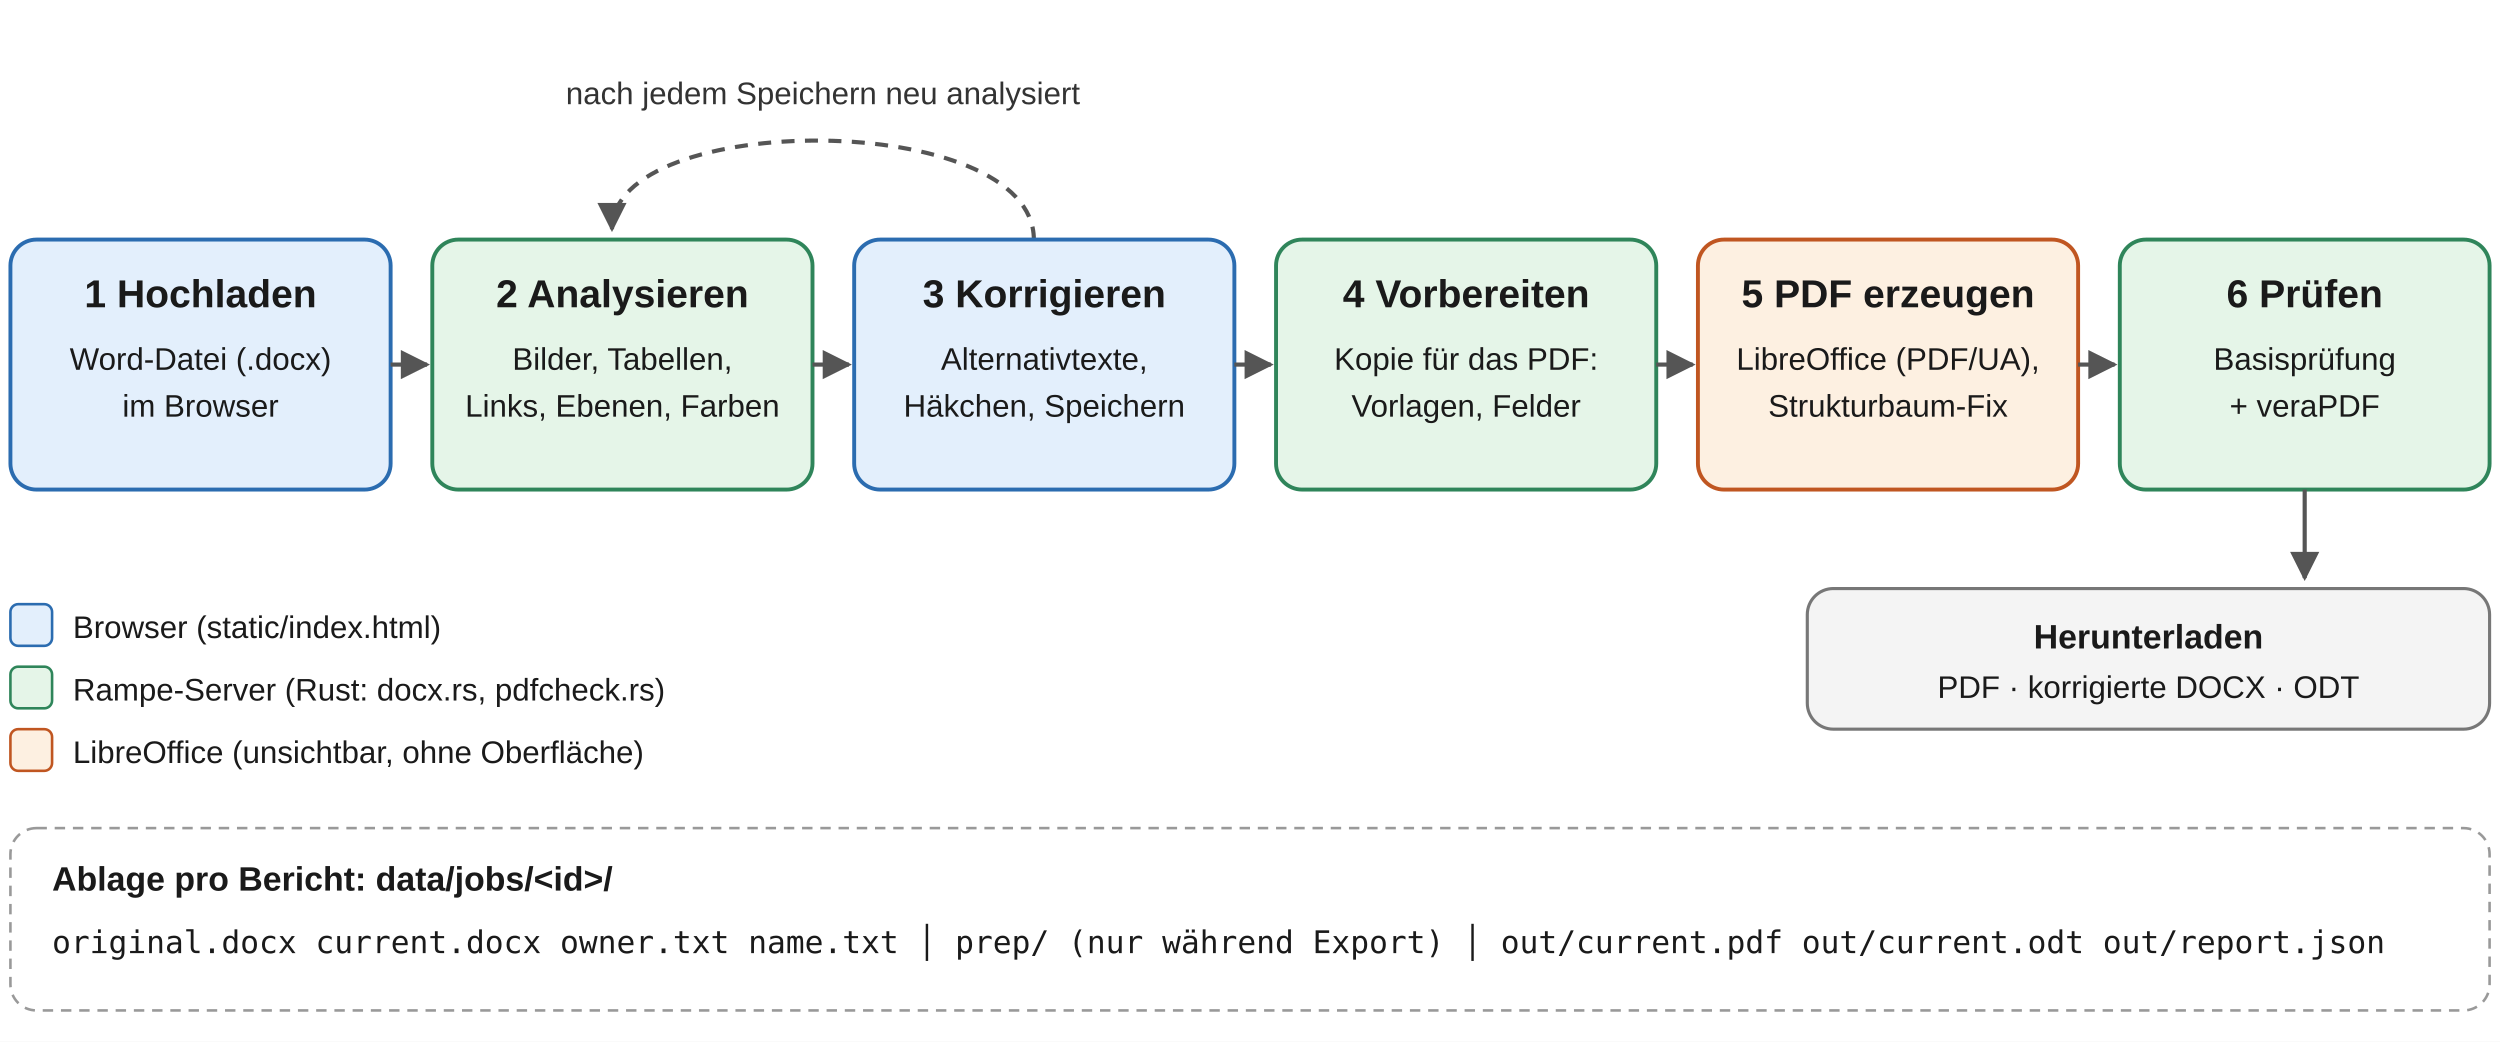
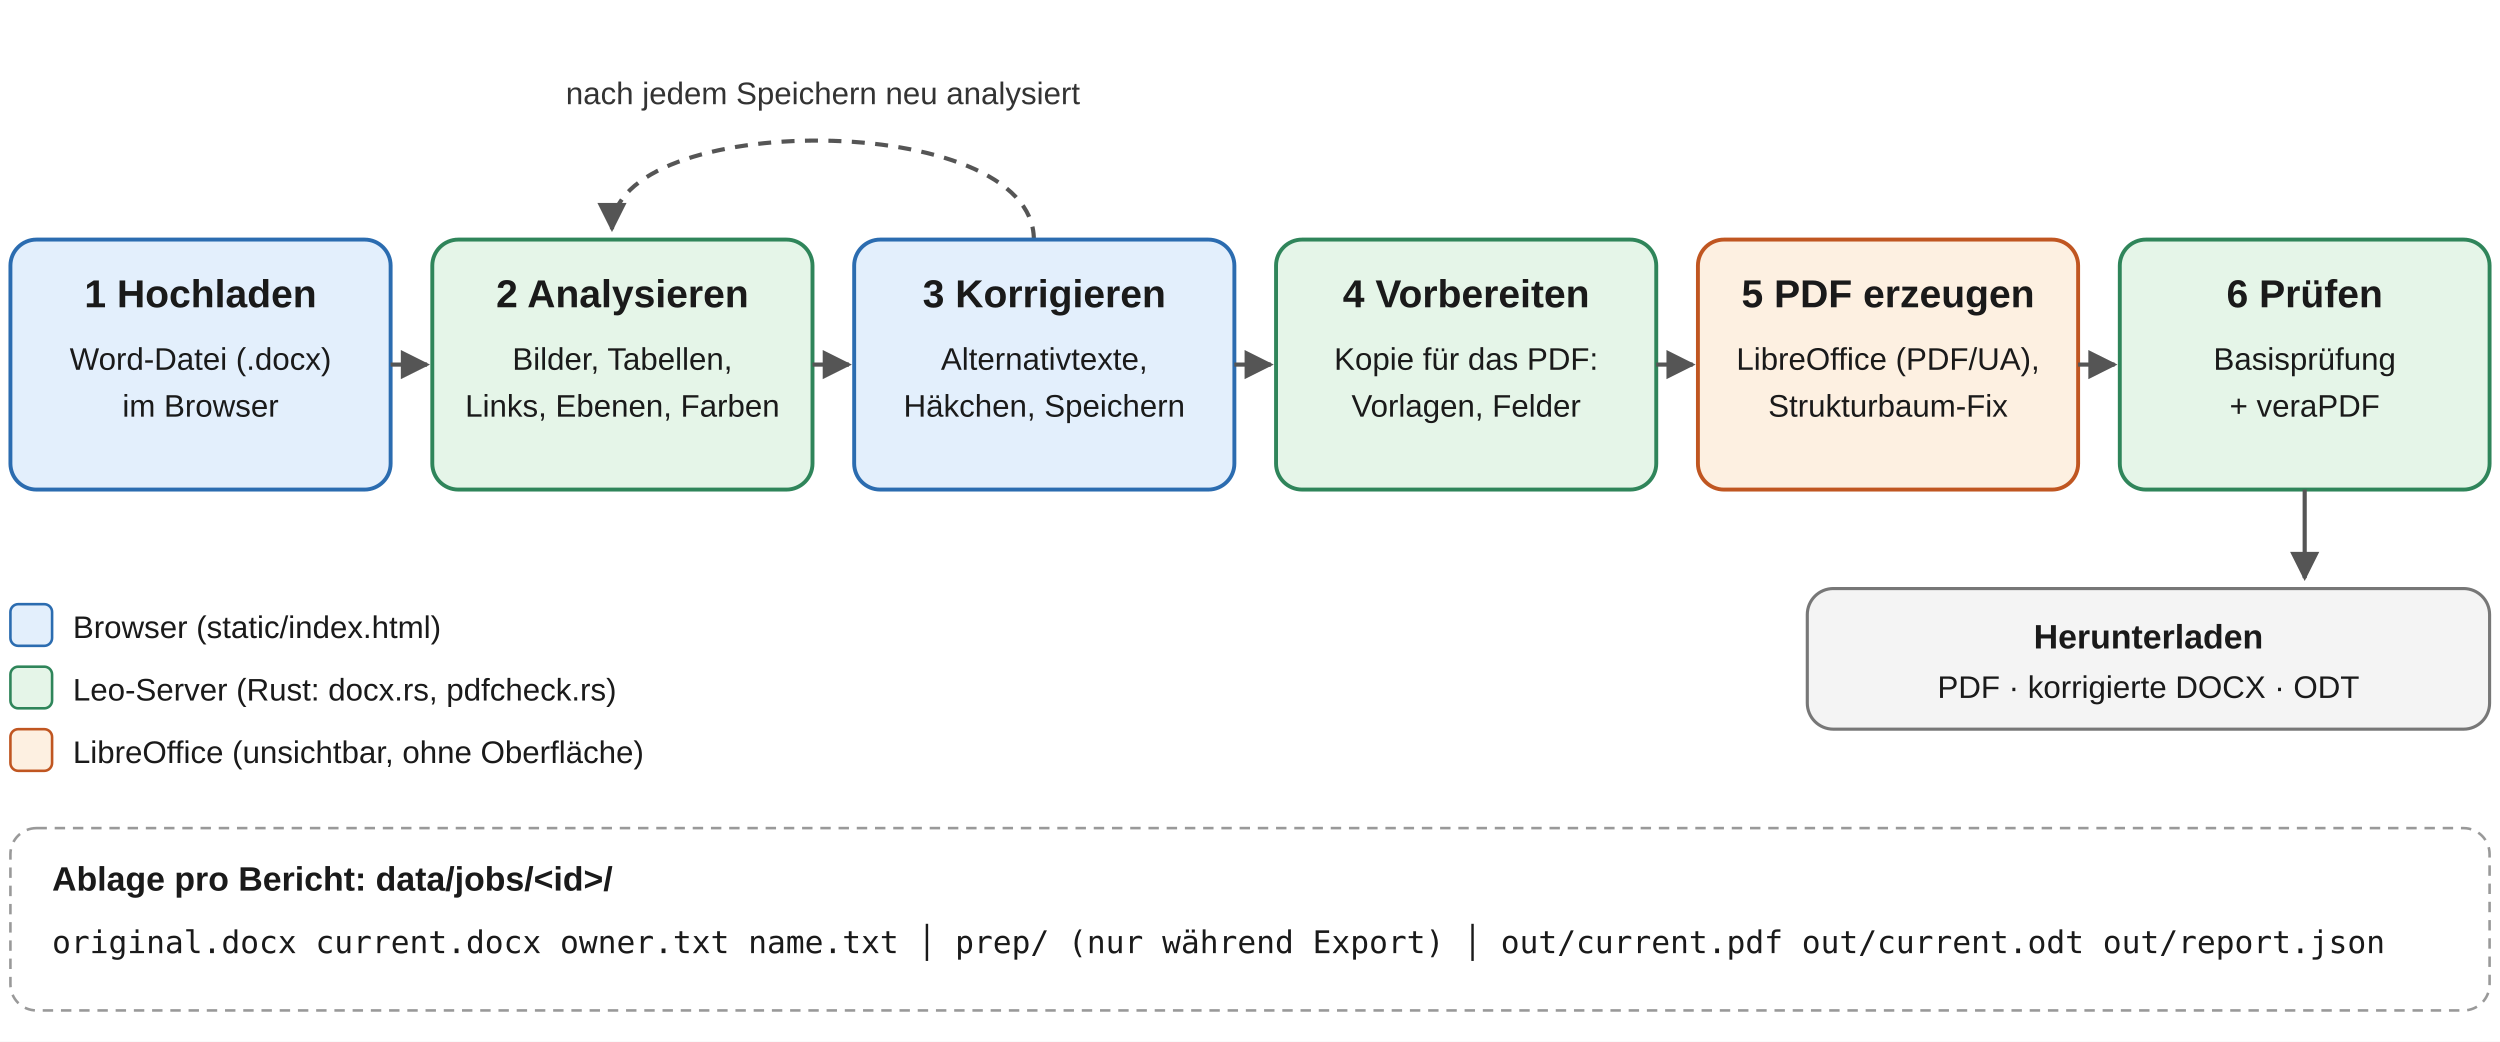
<svg xmlns="http://www.w3.org/2000/svg" viewBox="0 0 960 400" width="960" height="400" font-family="'Segoe UI', 'Helvetica Neue', Arial, sans-serif" role="img" aria-labelledby="t d">
  <defs>
    <marker id="a" viewBox="0 0 10 10" refX="9" refY="5" markerWidth="7" markerHeight="7" orient="auto-start-reverse">
      <path d="M0,0 L10,5 L0,10 z" fill="#555" />
    </marker>
  </defs>
  <rect width="960" height="400" fill="#ffffff" />
  <path d="M 397 92 C 397 42, 235 42, 235 88" fill="none" stroke="#555" stroke-width="1.6" stroke-dasharray="5 4" marker-end="url(#a)" />
  <text x="316" y="40" font-size="12" fill="#333" text-anchor="middle">nach jedem Speichern neu analysiert</text>
  <g font-size="12" fill="#1a1a1a">
    <rect x="4" y="92" width="146" height="96" rx="10" fill="#e3effc" stroke="#2b6cb0" stroke-width="1.5" />
    <text x="77" y="118" font-size="15" font-weight="700" text-anchor="middle">1 Hochladen</text>
    <text x="77" y="142" text-anchor="middle">Word-Datei (.docx)</text>
    <text x="77" y="160" text-anchor="middle">im Browser</text>
    <rect x="166" y="92" width="146" height="96" rx="10" fill="#e5f5e8" stroke="#2f855a" stroke-width="1.5" />
    <text x="239" y="118" font-size="15" font-weight="700" text-anchor="middle">2 Analysieren</text>
    <text x="239" y="142" text-anchor="middle">Bilder, Tabellen,</text>
    <text x="239" y="160" text-anchor="middle">Links, Ebenen, Farben</text>
    <rect x="328" y="92" width="146" height="96" rx="10" fill="#e3effc" stroke="#2b6cb0" stroke-width="1.5" />
    <text x="401" y="118" font-size="15" font-weight="700" text-anchor="middle">3 Korrigieren</text>
    <text x="401" y="142" text-anchor="middle">Alternativtexte,</text>
    <text x="401" y="160" text-anchor="middle">Häkchen, Speichern</text>
    <rect x="490" y="92" width="146" height="96" rx="10" fill="#e5f5e8" stroke="#2f855a" stroke-width="1.5" />
    <text x="563" y="118" font-size="15" font-weight="700" text-anchor="middle">4 Vorbereiten</text>
    <text x="563" y="142" text-anchor="middle">Kopie für das PDF:</text>
    <text x="563" y="160" text-anchor="middle">Vorlagen, Felder</text>
    <rect x="652" y="92" width="146" height="96" rx="10" fill="#fdf0e1" stroke="#c05621" stroke-width="1.5" />
    <text x="725" y="118" font-size="15" font-weight="700" text-anchor="middle">5 PDF erzeugen</text>
    <text x="725" y="142" text-anchor="middle">LibreOffice (PDF/UA),</text>
    <text x="725" y="160" text-anchor="middle">Strukturbaum-Fix</text>
    <rect x="814" y="92" width="142" height="96" rx="10" fill="#e5f5e8" stroke="#2f855a" stroke-width="1.5" />
    <text x="885" y="118" font-size="15" font-weight="700" text-anchor="middle">6 Prüfen</text>
    <text x="885" y="142" text-anchor="middle">Basisprüfung</text>
    <text x="885" y="160" text-anchor="middle">+ veraPDF</text>
  </g>
  <g stroke="#555" stroke-width="1.6" marker-end="url(#a)">
    <line x1="150" y1="140" x2="164" y2="140" />
    <line x1="312" y1="140" x2="326" y2="140" />
    <line x1="474" y1="140" x2="488" y2="140" />
    <line x1="636" y1="140" x2="650" y2="140" />
    <line x1="798" y1="140" x2="812" y2="140" />
  </g>
  <path d="M 885 188 L 885 222" stroke="#555" stroke-width="1.6" marker-end="url(#a)" />
  <rect x="694" y="226" width="262" height="54" rx="10" fill="#f4f4f4" stroke="#777" stroke-width="1.2" />
  <text x="825" y="249" font-size="13" font-weight="700" text-anchor="middle" fill="#1a1a1a">Herunterladen</text>
  <text x="825" y="268" font-size="12" text-anchor="middle" fill="#1a1a1a">PDF · korrigierte DOCX · ODT</text>
  <g font-size="12" fill="#1a1a1a">
    <rect x="4" y="232" width="16" height="16" rx="3" fill="#e3effc" stroke="#2b6cb0" />
    <text x="28" y="245">Browser (static/index.html)</text>
    <rect x="4" y="256" width="16" height="16" rx="3" fill="#e5f5e8" stroke="#2f855a" />
-     <text x="28" y="269">Rampe-Server (Rust: docx.rs, pdfcheck.rs)</text>
+     <text x="28" y="269">Leo-Server (Rust: docx.rs, pdfcheck.rs)</text>
    <rect x="4" y="280" width="16" height="16" rx="3" fill="#fdf0e1" stroke="#c05621" />
    <text x="28" y="293">LibreOffice (unsichtbar, ohne Oberfläche)</text>
  </g>
  <rect x="4" y="318" width="952" height="70" rx="10" fill="#ffffff" stroke="#999" stroke-dasharray="4 3" />
  <text x="20" y="342" font-size="13" font-weight="700" fill="#1a1a1a">Ablage pro Bericht: data/jobs/&lt;id&gt;/</text>
  <text x="20" y="366" font-size="12" fill="#1a1a1a" font-family="'Cascadia Mono', Consolas, 'DejaVu Sans Mono', monospace">original.docx  current.docx  owner.txt  name.txt  │  prep/ (nur während Export)  │  out/current.pdf  out/current.odt  out/report.json</text>
</svg>
